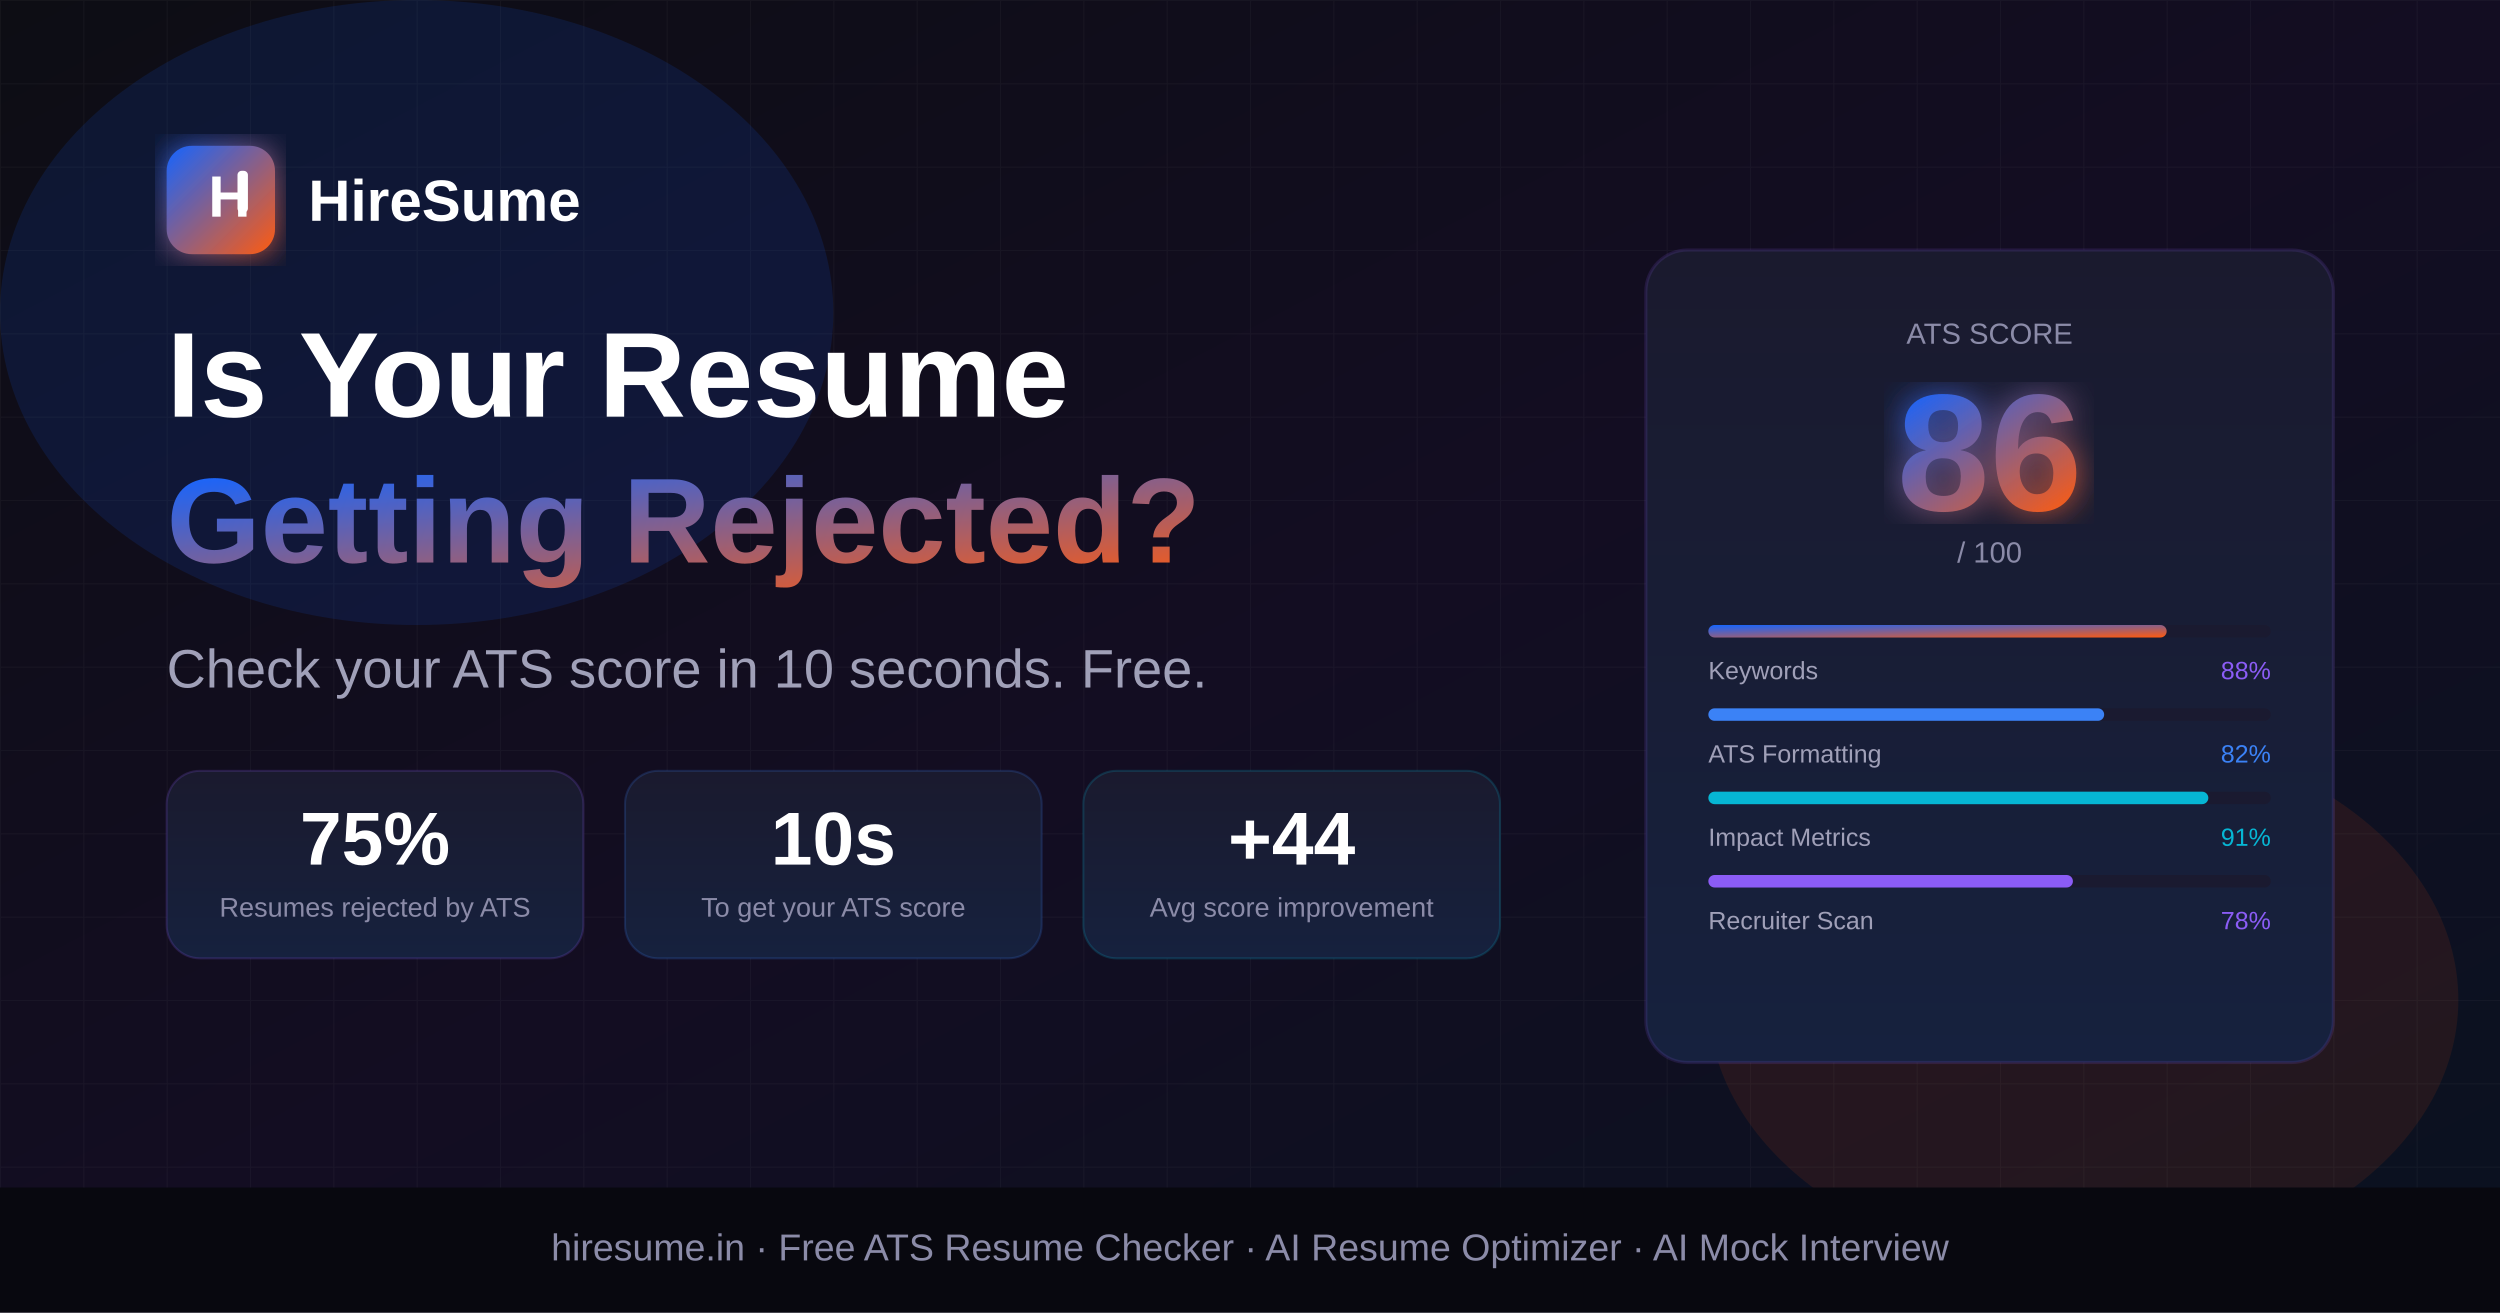
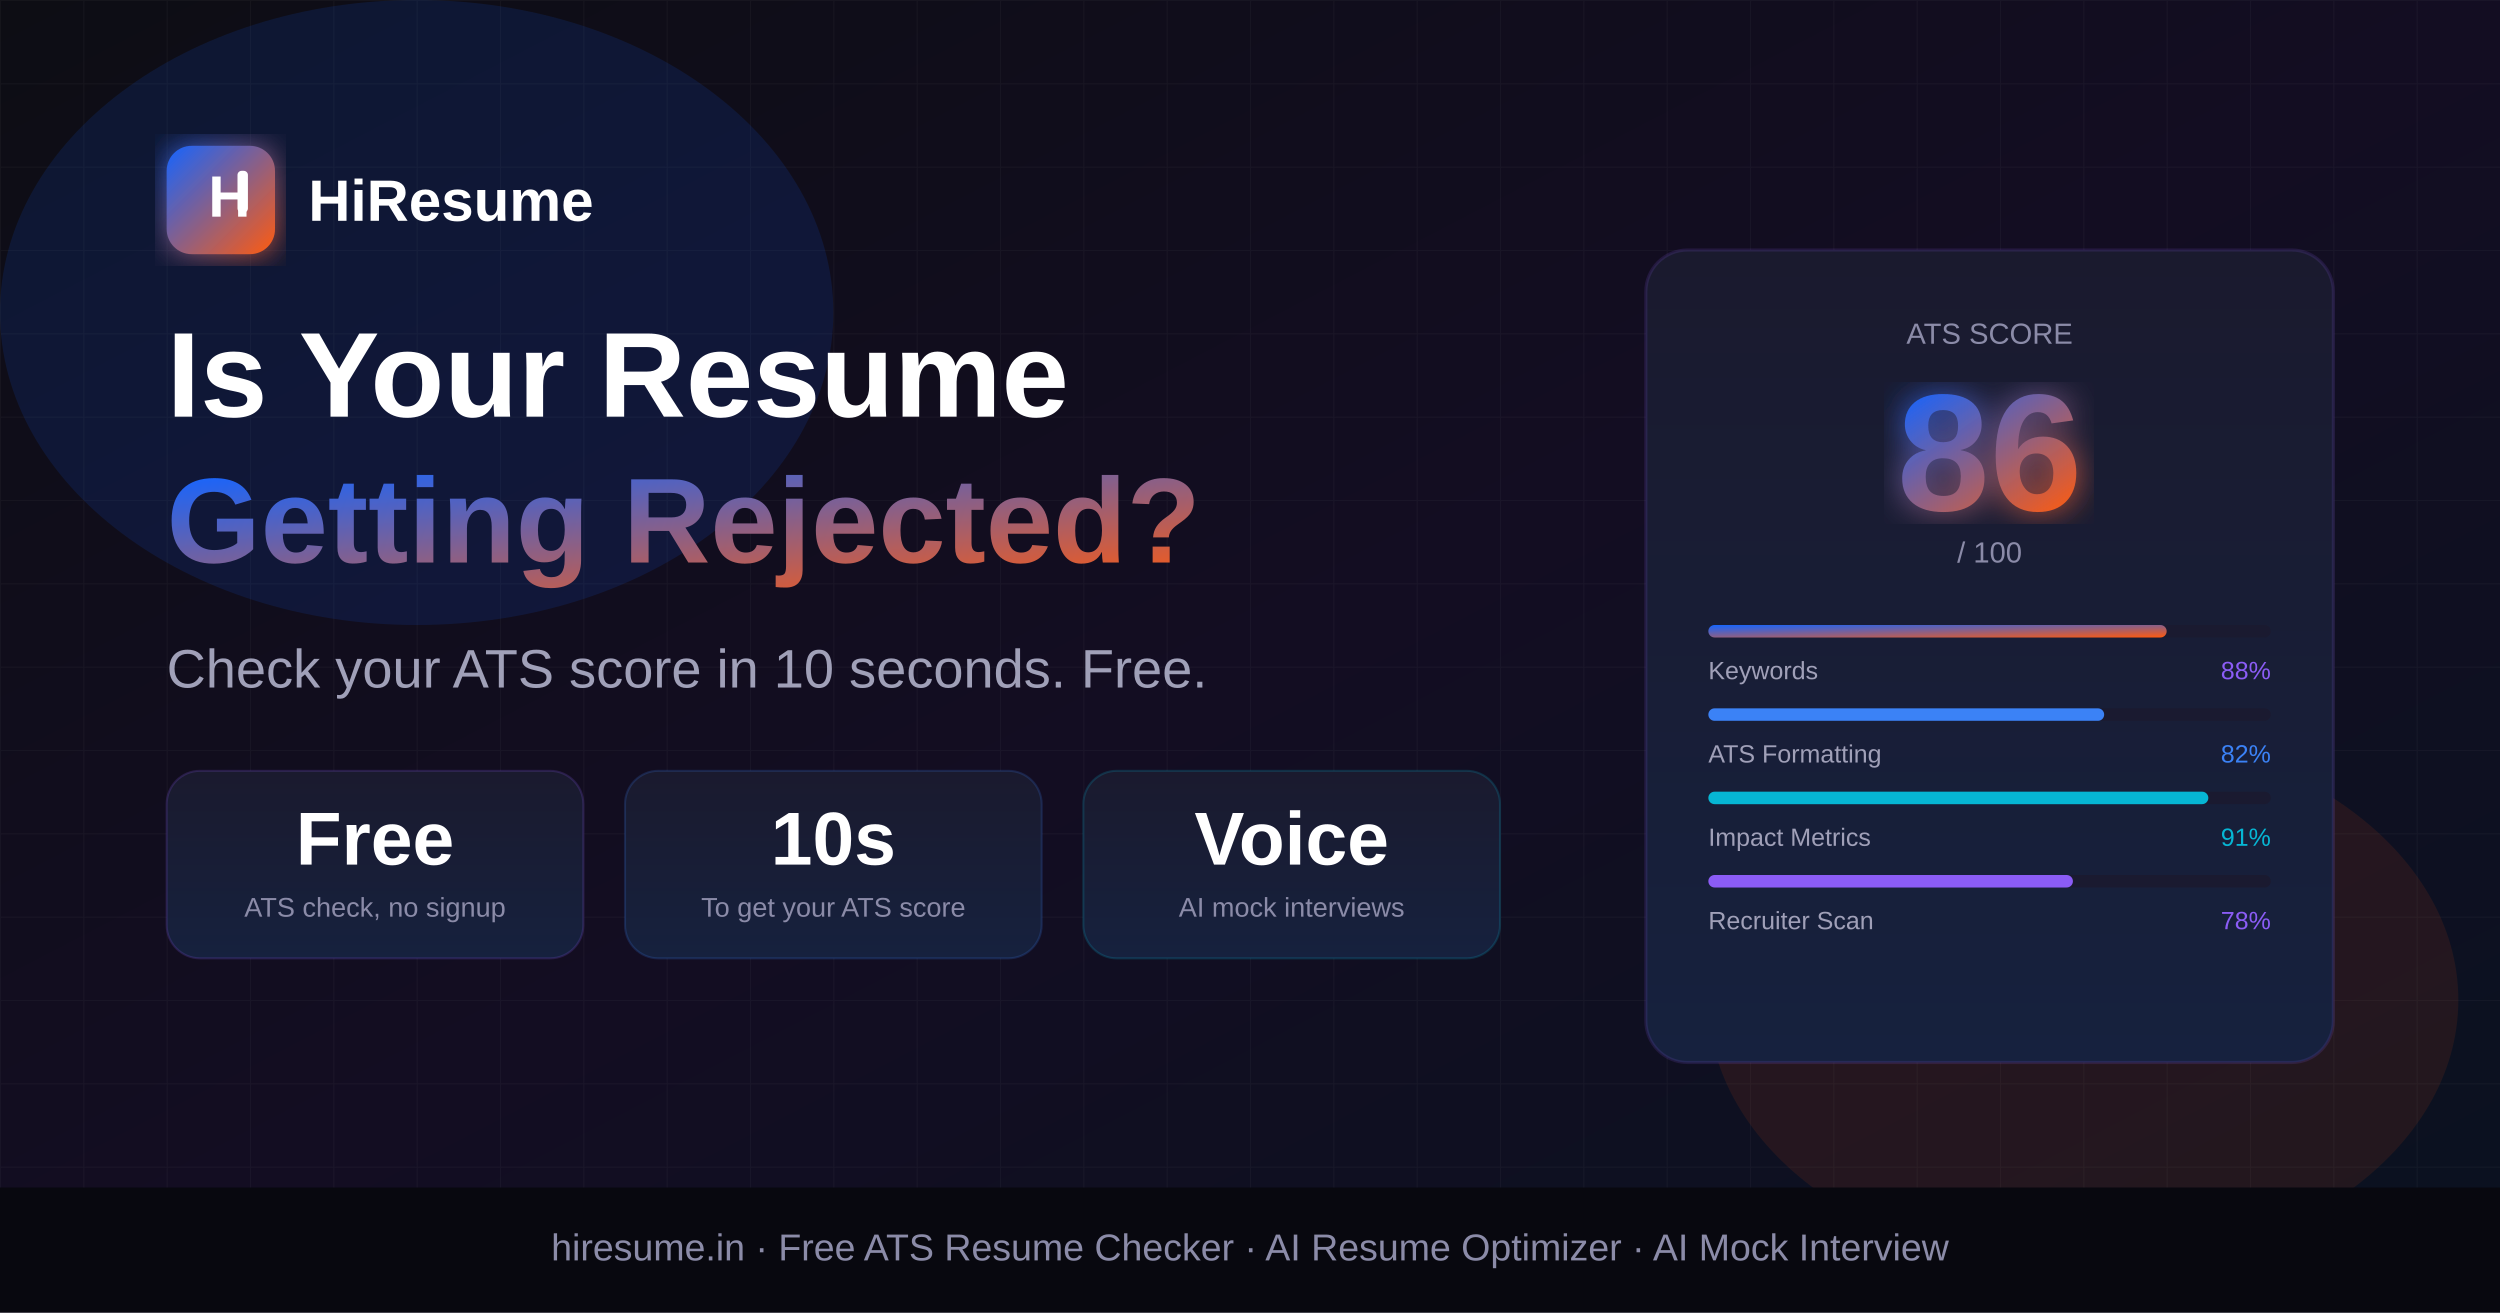
<svg xmlns="http://www.w3.org/2000/svg" width="1200" height="630" viewBox="0 0 1200 630">
  <defs>
    <linearGradient id="bg" x1="0%" y1="0%" x2="100%" y2="100%">
      <stop offset="0%" style="stop-color:#0d0d14" />
      <stop offset="50%" style="stop-color:#130d22" />
      <stop offset="100%" style="stop-color:#0a1220" />
    </linearGradient>
    <linearGradient id="accent" x1="0%" y1="0%" x2="100%" y2="100%">
      <stop offset="0%" style="stop-color:#1565ff" />
      <stop offset="100%" style="stop-color:#ff5a0f" />
    </linearGradient>
    <linearGradient id="card" x1="0%" y1="0%" x2="0%" y2="100%">
      <stop offset="0%" style="stop-color:#1a1a2e;stop-opacity:1" />
      <stop offset="100%" style="stop-color:#16213e;stop-opacity:1" />
    </linearGradient>
    <filter id="glow">
      <feGaussianBlur stdDeviation="8" result="coloredBlur" />
      <feMerge>
        <feMergeNode in="coloredBlur" />
        <feMergeNode in="SourceGraphic" />
      </feMerge>
    </filter>
  </defs>
  <rect width="1200" height="630" fill="url(#bg)" />
  <pattern id="grid" width="40" height="40" patternUnits="userSpaceOnUse">
    <path d="M 40 0 L 0 0 0 40" fill="none" stroke="#ffffff08" stroke-width="1" />
  </pattern>
  <rect width="1200" height="630" fill="url(#grid)" />
  <ellipse cx="200" cy="150" rx="200" ry="150" fill="#1565ff20" />
  <ellipse cx="1000" cy="480" rx="180" ry="130" fill="#ff5a0f18" />
  <rect x="80" y="70" width="52" height="52" rx="12" fill="url(#accent)" filter="url(#glow)" />
  <text x="100" y="104" font-family="'Space Grotesk', Arial, sans-serif" font-size="28" font-weight="700" fill="white">H</text>
  <rect x="114" y="82" width="5" height="20" rx="2" fill="white" />
-   <text x="148" y="106" font-family="Arial, sans-serif" font-size="28" font-weight="800" fill="white">HireSume</text>
+   <text x="148" y="106" font-family="Arial, sans-serif" font-size="28" font-weight="800" fill="white">HiResume</text>
  <text x="80" y="200" font-family="Arial, sans-serif" font-size="58" font-weight="900" fill="white">Is Your Resume</text>
  <text x="80" y="270" font-family="Arial, sans-serif" font-size="58" font-weight="900">
    <tspan fill="url(#accent)" filter="url(#glow)">Getting Rejected?</tspan>
  </text>
  <text x="80" y="330" font-family="Arial, sans-serif" font-size="26" fill="#a0a0b8">Check your ATS score in 10 seconds. Free.</text>
  <rect x="80" y="370" width="200" height="90" rx="16" fill="url(#card)" stroke="#8b5cf630" stroke-width="1" />
-   <text x="180" y="415" font-family="Arial, sans-serif" font-size="36" font-weight="900" fill="white" text-anchor="middle">75%</text>
-   <text x="180" y="440" font-family="Arial, sans-serif" font-size="13" fill="#8b8ba8" text-anchor="middle">Resumes rejected by ATS</text>
+   <text x="180" y="415" font-family="Arial, sans-serif" font-size="36" font-weight="900" fill="white" text-anchor="middle">Free</text>
+   <text x="180" y="440" font-family="Arial, sans-serif" font-size="13" fill="#8b8ba8" text-anchor="middle">ATS check, no signup</text>
  <rect x="300" y="370" width="200" height="90" rx="16" fill="url(#card)" stroke="#3b82f630" stroke-width="1" />
  <text x="400" y="415" font-family="Arial, sans-serif" font-size="36" font-weight="900" fill="white" text-anchor="middle">10s</text>
  <text x="400" y="440" font-family="Arial, sans-serif" font-size="13" fill="#8b8ba8" text-anchor="middle">To get your ATS score</text>
  <rect x="520" y="370" width="200" height="90" rx="16" fill="url(#card)" stroke="#06b6d430" stroke-width="1" />
-   <text x="620" y="415" font-family="Arial, sans-serif" font-size="36" font-weight="900" fill="white" text-anchor="middle">+44</text>
-   <text x="620" y="440" font-family="Arial, sans-serif" font-size="13" fill="#8b8ba8" text-anchor="middle">Avg score improvement</text>
+   <text x="620" y="415" font-family="Arial, sans-serif" font-size="36" font-weight="900" fill="white" text-anchor="middle">Voice</text>
+   <text x="620" y="440" font-family="Arial, sans-serif" font-size="13" fill="#8b8ba8" text-anchor="middle">AI mock interviews</text>
  <rect x="790" y="120" width="330" height="390" rx="20" fill="url(#card)" stroke="#8b5cf625" stroke-width="1.5" />
  <text x="955" y="165" font-family="Arial, sans-serif" font-size="14" fill="#8b8ba8" text-anchor="middle">ATS SCORE</text>
  <text x="955" y="245" font-family="Arial, sans-serif" font-size="80" font-weight="900" fill="url(#accent)" text-anchor="middle" filter="url(#glow)">86</text>
  <text x="955" y="270" font-family="Arial, sans-serif" font-size="14" fill="#8b8ba8" text-anchor="middle">/ 100</text>
  <rect x="820" y="300" width="270" height="6" rx="3" fill="#1a1a30" />
  <rect x="820" y="300" width="220" height="6" rx="3" fill="url(#accent)" />
  <text x="820" y="326" font-family="Arial, sans-serif" font-size="12" fill="#a0a0b8">Keywords</text>
  <text x="1090" y="326" font-family="Arial, sans-serif" font-size="12" fill="#8b5cf6" text-anchor="end">88%</text>
  <rect x="820" y="340" width="270" height="6" rx="3" fill="#1a1a30" />
  <rect x="820" y="340" width="190" height="6" rx="3" fill="#3b82f6" />
  <text x="820" y="366" font-family="Arial, sans-serif" font-size="12" fill="#a0a0b8">ATS Formatting</text>
  <text x="1090" y="366" font-family="Arial, sans-serif" font-size="12" fill="#3b82f6" text-anchor="end">82%</text>
  <rect x="820" y="380" width="270" height="6" rx="3" fill="#1a1a30" />
  <rect x="820" y="380" width="240" height="6" rx="3" fill="#06b6d4" />
  <text x="820" y="406" font-family="Arial, sans-serif" font-size="12" fill="#a0a0b8">Impact Metrics</text>
  <text x="1090" y="406" font-family="Arial, sans-serif" font-size="12" fill="#06b6d4" text-anchor="end">91%</text>
  <rect x="820" y="420" width="270" height="6" rx="3" fill="#1a1a30" />
  <rect x="820" y="420" width="175" height="6" rx="3" fill="#8b5cf6" />
  <text x="820" y="446" font-family="Arial, sans-serif" font-size="12" fill="#a0a0b8">Recruiter Scan</text>
  <text x="1090" y="446" font-family="Arial, sans-serif" font-size="12" fill="#8b5cf6" text-anchor="end">78%</text>
  <rect x="0" y="570" width="1200" height="60" fill="#08080f" />
  <text x="600" y="605" font-family="Arial, sans-serif" font-size="18" fill="#8b8ba8" text-anchor="middle">hiresume.in · Free ATS Resume Checker · AI Resume Optimizer · AI Mock Interview</text>
</svg>
